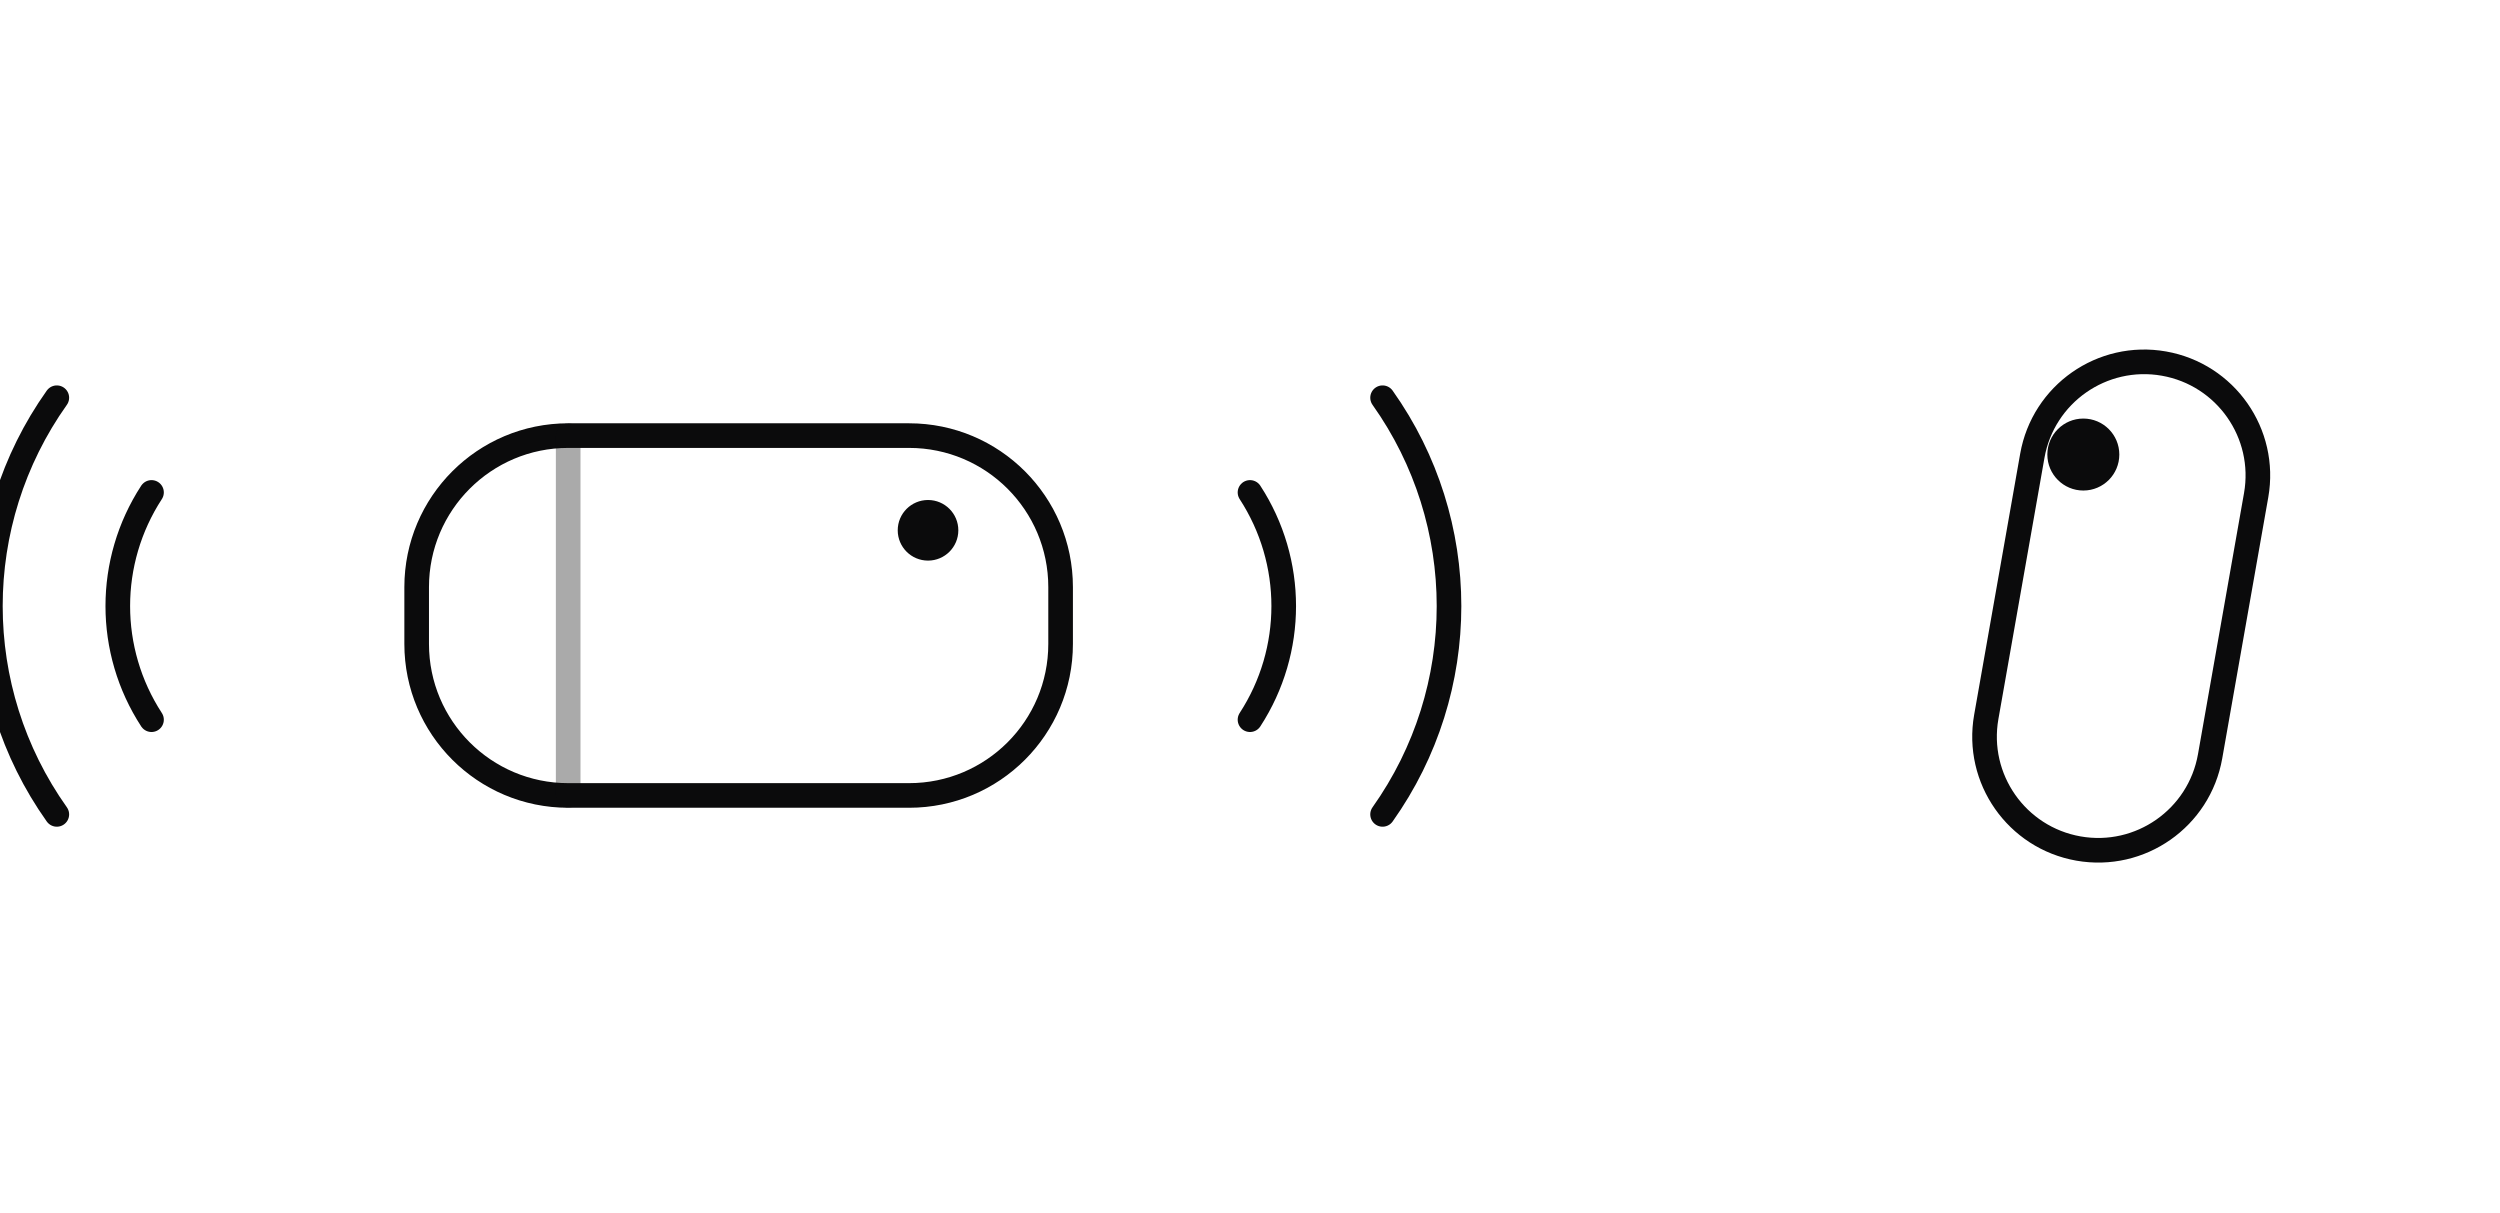
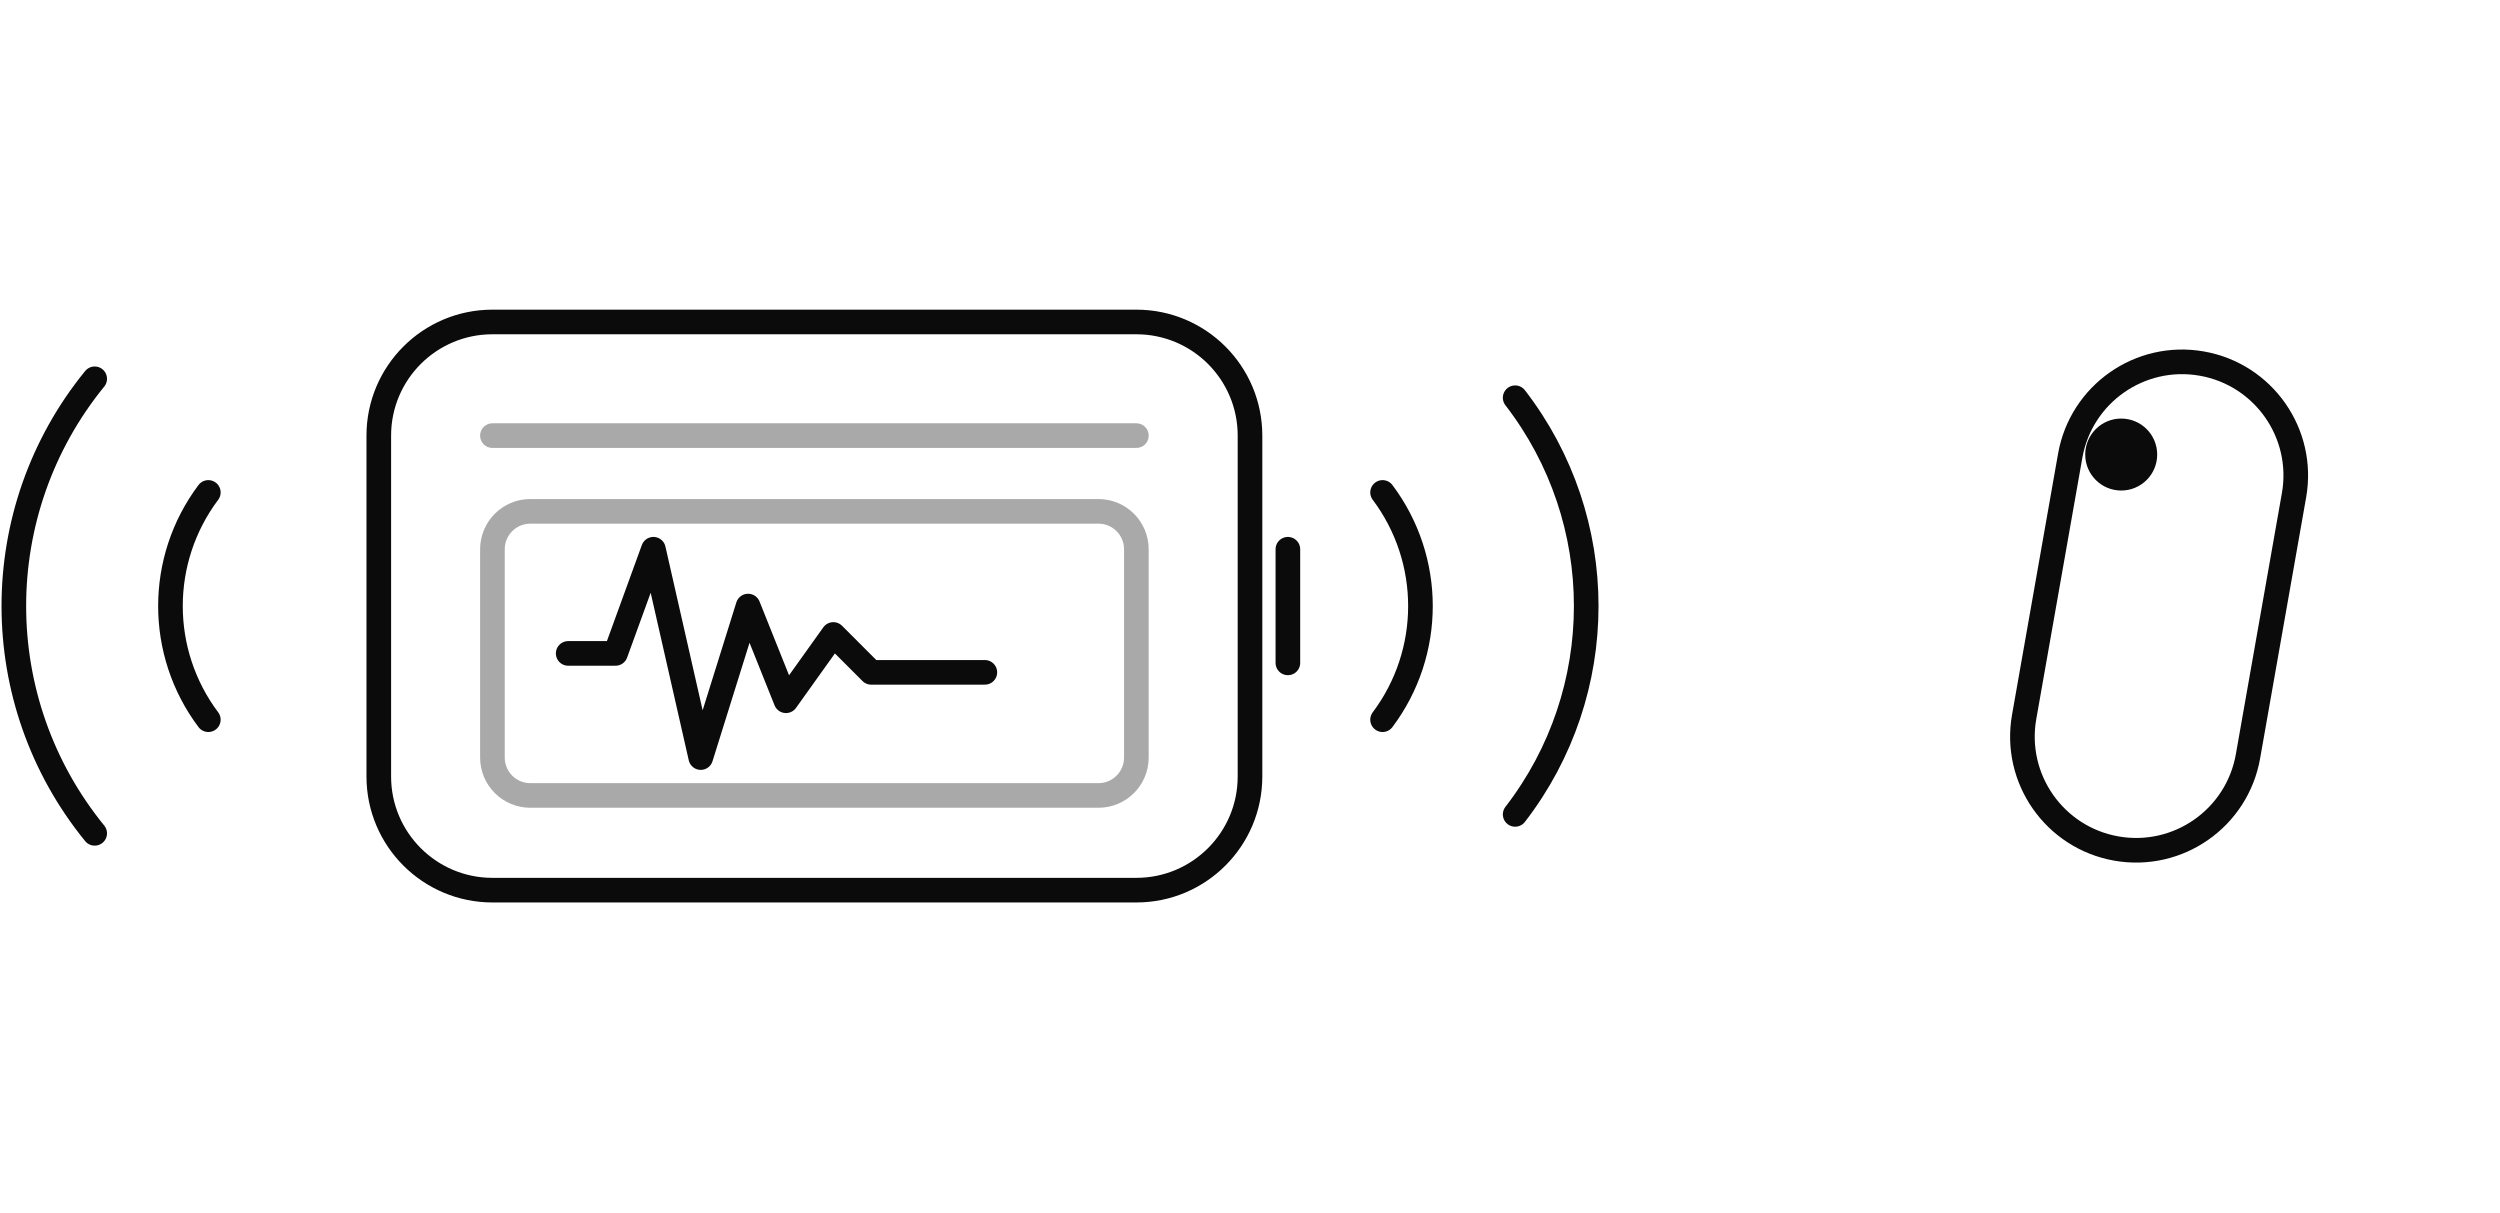
<svg xmlns="http://www.w3.org/2000/svg" viewBox="0 0 132 64">
  <style>
.s{fill:none;stroke:#0B0B0C;stroke-width:1.3;stroke-linecap:round;stroke-linejoin:round}
.d{fill:#0B0B0C}
- .pick{transform-box:view-box;transform-origin:14px 32px;animation:pick 3.2s ease-out infinite}
- .p2{animation-delay:.3s}
- @keyframes pick{0%{opacity:0;transform:scale(.6)}25%{opacity:.9}60%{opacity:.25}100%{opacity:0;transform:scale(1.15)}}
- .send{transform-box:view-box;transform-origin:86px 32px;animation:send 3.2s ease-out infinite;animation-delay:1.1s}
- .s2{animation-delay:1.4s}
- @keyframes send{0%{opacity:0;transform:scale(.6)}25%{opacity:.9}60%{opacity:.25}100%{opacity:0;transform:scale(1.15)}}
+ .faint{stroke-opacity:.35}
+ .pick{transform-box:view-box;transform-origin:16px 32px;animation:pick 3.2s ease-out infinite}
+ .p2{animation-delay:.28s}
+ @keyframes pick{0%{opacity:0;transform:scale(.55)}25%{opacity:.9}60%{opacity:.25}100%{opacity:0;transform:scale(1.15)}}
+ .send{transform-box:view-box;transform-origin:78px 32px;animation:send 3.2s ease-out infinite;animation-delay:1.1s}
+ .s2{animation-delay:1.38s}
+ @keyframes send{0%{opacity:0;transform:scale(.55)}25%{opacity:.9}60%{opacity:.25}100%{opacity:0;transform:scale(1.15)}}
+ /* the trace stays a waveform at every frame; only its weight breathes */
+ .wave{animation:live 3.2s ease-in-out infinite}
+ @keyframes live{0%,100%{stroke-opacity:.45}40%,60%{stroke-opacity:1}}
.lit{animation:lit 3.2s ease-out infinite;animation-delay:1.9s}
@keyframes lit{0%,55%{opacity:.22}70%{opacity:1}100%{opacity:.22}}
- @media (prefers-reduced-motion:reduce){.pick,.send,.lit{animation:none}.pick,.send{opacity:.5}.lit{opacity:.9}}
+ @media (prefers-reduced-motion:reduce){.pick,.send,.lit,.wave{animation:none}.pick,.send{opacity:.5}.lit{opacity:.9}}
</style>
-   <path class="s pick" d="M8 26a11 11 0 0 0 0 12" />
-   <path class="s pick p2" d="M3 21a19 19 0 0 0 0 22" />
-   <rect class="s" x="22" y="23" width="34" height="19" rx="8" />
-   <path class="s" d="M30 23v19" opacity=".35" />
-   <circle class="d" cx="49" cy="28" r="1.6" />
-   <path class="s send" d="M66 26a11 11 0 0 1 0 12" />
-   <path class="s send s2" d="M73 21a19 19 0 0 1 0 22" />
-   <rect class="s" x="-6" y="-13" width="12" height="26" rx="6" transform="translate(112 32) rotate(10)" />
-   <circle class="d lit" cx="110" cy="24" r="1.9" />
+   <path class="s pick" d="M11 26a10 10 0 0 0 0 12" />
+   <path class="s pick p2" d="M5 20a19 19 0 0 0 0 24" />
+   <rect class="s" x="20" y="17" width="46" height="30" rx="6" />
+   <path class="s faint" d="M26 23h34" />
+   <rect class="s faint" x="26" y="27" width="34" height="15" rx="2" />
+   <path class="s wave" d="M30 34.5h2.5l2-5.5 2.5 11 2.5-8 2 5 2.5-3.5 2 2h6" />
+   <path class="s" d="M68 29v6" />
+   <path class="s send" d="M73 26a10 10 0 0 1 0 12" />
+   <path class="s send s2" d="M80 21a18 18 0 0 1 0 22" />
+   <rect class="s" x="-6" y="-13" width="12" height="26" rx="6" transform="translate(114 32) rotate(10)" />
+   <circle class="d lit" cx="112" cy="24" r="1.9" />
</svg>
